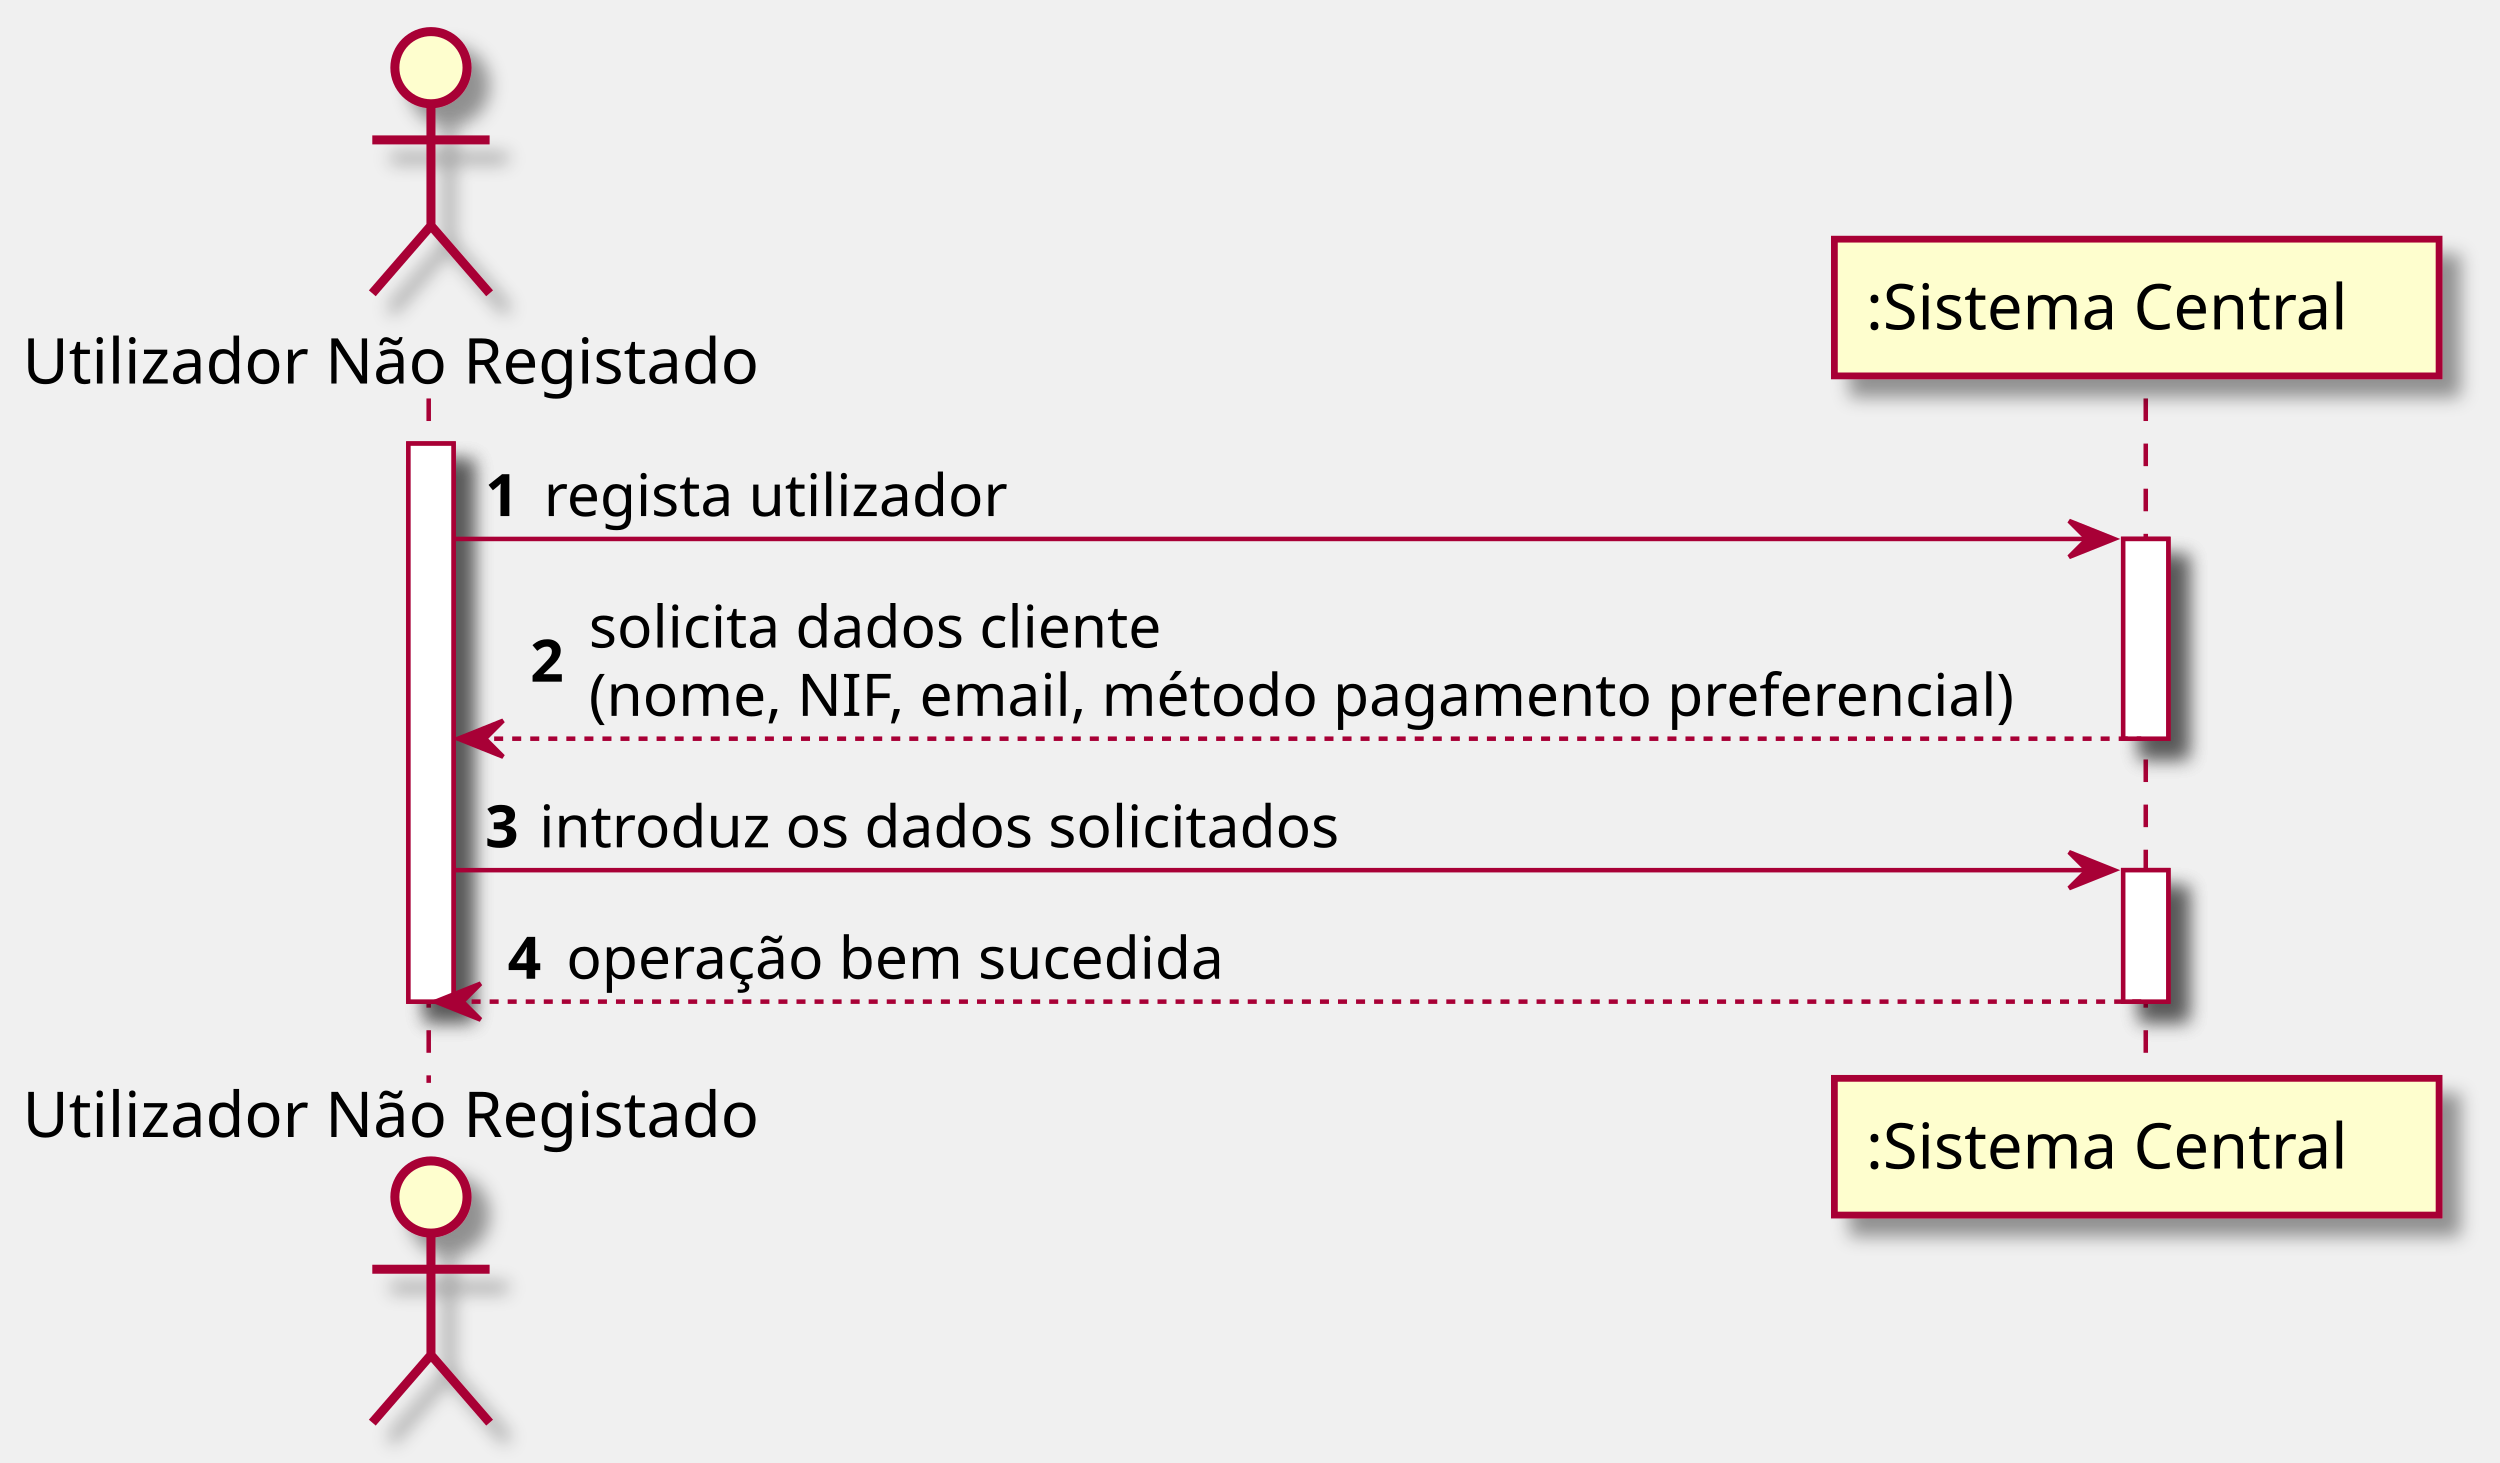
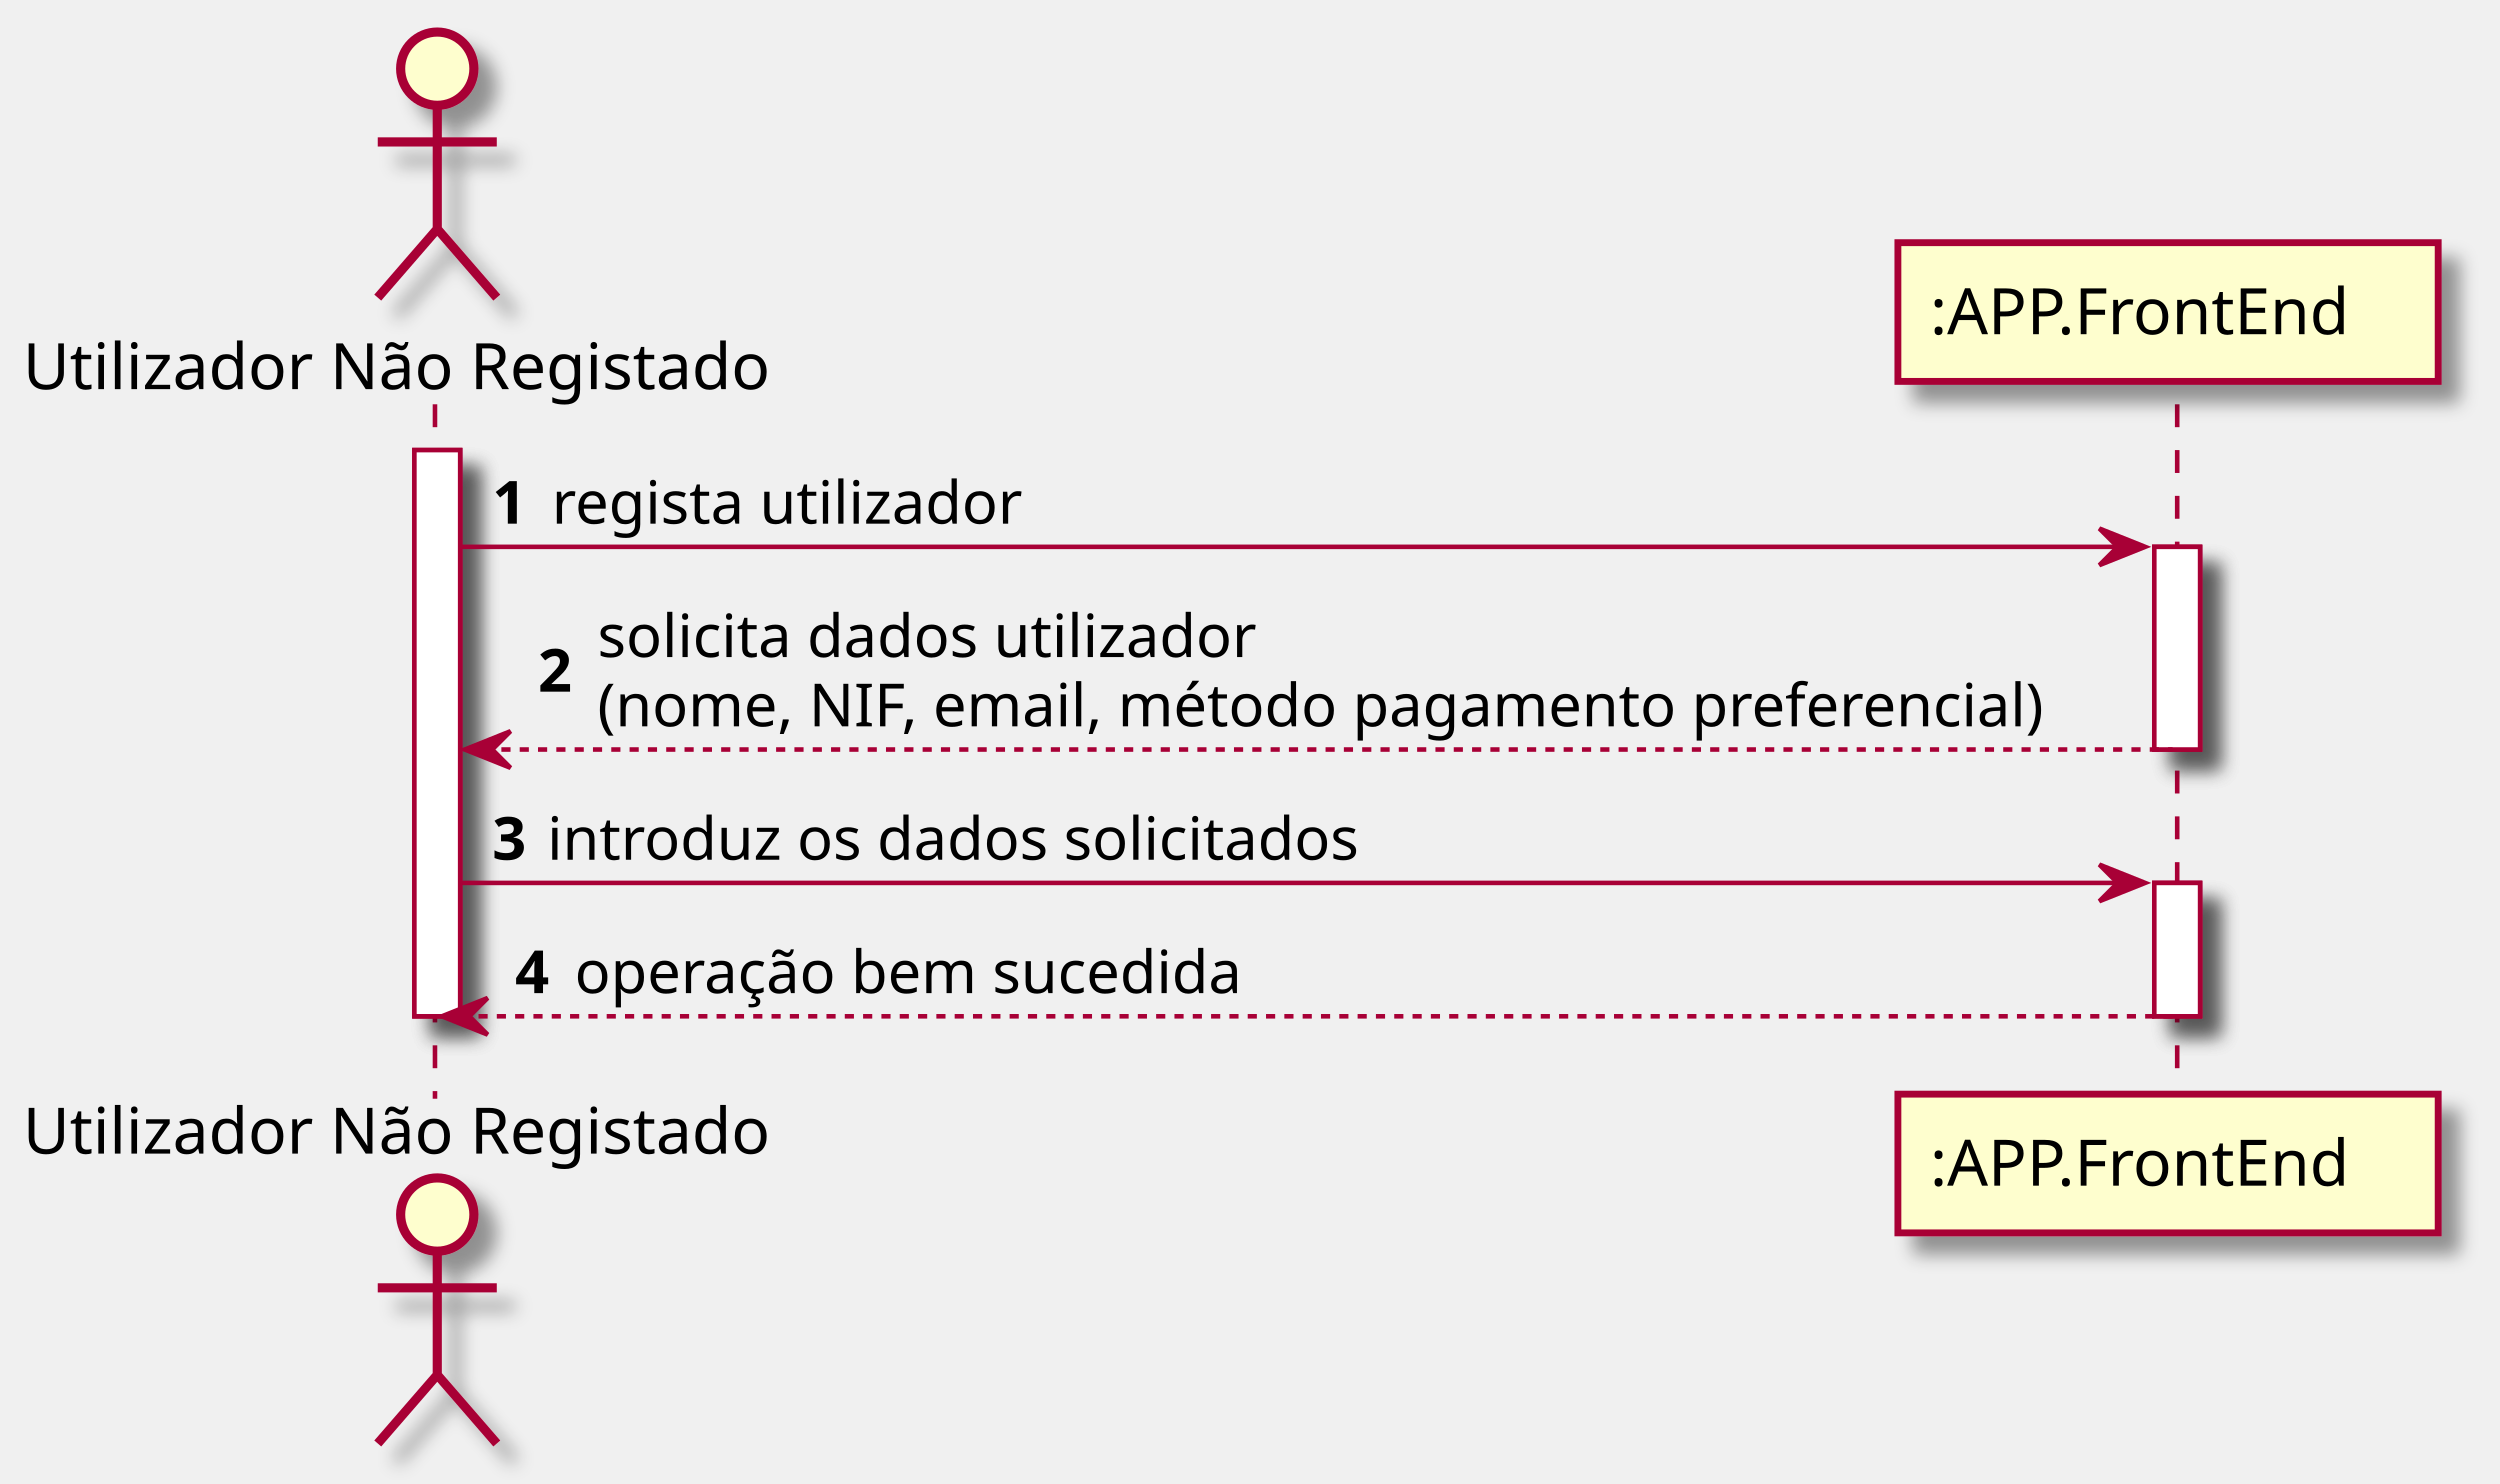
- <svg xmlns="http://www.w3.org/2000/svg" contentScriptType="application/ecmascript" contentStyleType="text/css" height="324px" preserveAspectRatio="none" style="width:554px;height:324px;" version="1.1" viewBox="0 0 554 324" width="554px" zoomAndPan="magnify">
+ <svg xmlns="http://www.w3.org/2000/svg" contentScriptType="application/ecmascript" contentStyleType="text/css" height="324px" preserveAspectRatio="none" style="width:546px;height:324px;" version="1.1" viewBox="0 0 546 324" width="546px" zoomAndPan="magnify">
  <defs>
-     <filter height="300%" id="f1r0nyxxf8iv49" width="300%" x="-1" y="-1">
+     <filter height="300%" id="f12wkdohycdmf2" width="300%" x="-1" y="-1">
      <feGaussianBlur result="blurOut" stdDeviation="2.0" />
      <feColorMatrix in="blurOut" result="blurOut2" type="matrix" values="0 0 0 0 0 0 0 0 0 0 0 0 0 0 0 0 0 0 .4 0" />
      <feOffset dx="4.0" dy="4.0" in="blurOut2" result="blurOut3" />
      <feBlend in="SourceGraphic" in2="blurOut3" mode="normal" />
    </filter>
  </defs>
  <g>
-     <rect fill="#FFFFFF" filter="url(#f1r0nyxxf8iv49)" height="123.664" style="stroke:#A80036;stroke-width:1.0;" width="10" x="90.5" y="98.297" />
-     <rect fill="#FFFFFF" filter="url(#f1r0nyxxf8iv49)" height="44.266" style="stroke:#A80036;stroke-width:1.0;" width="10" x="470.5" y="119.43" />
-     <rect fill="#FFFFFF" filter="url(#f1r0nyxxf8iv49)" height="29.133" style="stroke:#A80036;stroke-width:1.0;" width="10" x="470.5" y="192.828" />
+     <rect fill="#FFFFFF" filter="url(#f12wkdohycdmf2)" height="123.664" style="stroke:#A80036;stroke-width:1.0;" width="10" x="90.5" y="98.297" />
+     <rect fill="#FFFFFF" filter="url(#f12wkdohycdmf2)" height="44.266" style="stroke:#A80036;stroke-width:1.0;" width="10" x="470.5" y="119.43" />
+     <rect fill="#FFFFFF" filter="url(#f12wkdohycdmf2)" height="29.133" style="stroke:#A80036;stroke-width:1.0;" width="10" x="470.5" y="192.828" />
    <line style="stroke:#A80036;stroke-width:1.0;stroke-dasharray:5.0,5.0;" x1="95" x2="95" y1="88.297" y2="239.961" />
    <line style="stroke:#A80036;stroke-width:1.0;stroke-dasharray:5.0,5.0;" x1="475.5" x2="475.5" y1="88.297" y2="239.961" />
    <text fill="#000000" font-family="sans-serif" font-size="14" lengthAdjust="spacing" textLength="175" x="5" y="84.995">Utilizador Não Registado</text>
-     <ellipse cx="95.5" cy="15" fill="#FEFECE" filter="url(#f1r0nyxxf8iv49)" rx="8" ry="8" style="stroke:#A80036;stroke-width:2.0;" />
-     <path d="M95.5,23 L95.5,50 M82.5,31 L108.5,31 M95.5,50 L82.5,65 M95.5,50 L108.5,65 " fill="none" filter="url(#f1r0nyxxf8iv49)" style="stroke:#A80036;stroke-width:2.0;" />
+     <ellipse cx="95.5" cy="15" fill="#FEFECE" filter="url(#f12wkdohycdmf2)" rx="8" ry="8" style="stroke:#A80036;stroke-width:2.0;" />
+     <path d="M95.5,23 L95.5,50 M82.5,31 L108.5,31 M95.5,50 L82.5,65 M95.5,50 L108.5,65 " fill="none" filter="url(#f12wkdohycdmf2)" style="stroke:#A80036;stroke-width:2.0;" />
    <text fill="#000000" font-family="sans-serif" font-size="14" lengthAdjust="spacing" textLength="175" x="5" y="251.956">Utilizador Não Registado</text>
-     <ellipse cx="95.5" cy="265.258" fill="#FEFECE" filter="url(#f1r0nyxxf8iv49)" rx="8" ry="8" style="stroke:#A80036;stroke-width:2.0;" />
-     <path d="M95.5,273.258 L95.5,300.258 M82.5,281.258 L108.5,281.258 M95.5,300.258 L82.5,315.258 M95.5,300.258 L108.5,315.258 " fill="none" filter="url(#f1r0nyxxf8iv49)" style="stroke:#A80036;stroke-width:2.0;" />
-     <rect fill="#FEFECE" filter="url(#f1r0nyxxf8iv49)" height="30.297" style="stroke:#A80036;stroke-width:1.5;" width="134" x="406.5" y="53" />
-     <text fill="#000000" font-family="sans-serif" font-size="14" lengthAdjust="spacing" textLength="120" x="413.5" y="72.995">:Sistema Central</text>
-     <rect fill="#FEFECE" filter="url(#f1r0nyxxf8iv49)" height="30.297" style="stroke:#A80036;stroke-width:1.5;" width="134" x="406.5" y="238.961" />
-     <text fill="#000000" font-family="sans-serif" font-size="14" lengthAdjust="spacing" textLength="120" x="413.5" y="258.956">:Sistema Central</text>
-     <rect fill="#FFFFFF" filter="url(#f1r0nyxxf8iv49)" height="123.664" style="stroke:#A80036;stroke-width:1.0;" width="10" x="90.5" y="98.297" />
-     <rect fill="#FFFFFF" filter="url(#f1r0nyxxf8iv49)" height="44.266" style="stroke:#A80036;stroke-width:1.0;" width="10" x="470.5" y="119.43" />
-     <rect fill="#FFFFFF" filter="url(#f1r0nyxxf8iv49)" height="29.133" style="stroke:#A80036;stroke-width:1.0;" width="10" x="470.5" y="192.828" />
+     <ellipse cx="95.5" cy="265.258" fill="#FEFECE" filter="url(#f12wkdohycdmf2)" rx="8" ry="8" style="stroke:#A80036;stroke-width:2.0;" />
+     <path d="M95.5,273.258 L95.5,300.258 M82.5,281.258 L108.5,281.258 M95.5,300.258 L82.5,315.258 M95.5,300.258 L108.5,315.258 " fill="none" filter="url(#f12wkdohycdmf2)" style="stroke:#A80036;stroke-width:2.0;" />
+     <rect fill="#FEFECE" filter="url(#f12wkdohycdmf2)" height="30.297" style="stroke:#A80036;stroke-width:1.5;" width="118" x="414.5" y="53" />
+     <text fill="#000000" font-family="sans-serif" font-size="14" lengthAdjust="spacing" textLength="104" x="421.5" y="72.995">:APP.FrontEnd</text>
+     <rect fill="#FEFECE" filter="url(#f12wkdohycdmf2)" height="30.297" style="stroke:#A80036;stroke-width:1.5;" width="118" x="414.5" y="238.961" />
+     <text fill="#000000" font-family="sans-serif" font-size="14" lengthAdjust="spacing" textLength="104" x="421.5" y="258.956">:APP.FrontEnd</text>
+     <rect fill="#FFFFFF" filter="url(#f12wkdohycdmf2)" height="123.664" style="stroke:#A80036;stroke-width:1.0;" width="10" x="90.5" y="98.297" />
+     <rect fill="#FFFFFF" filter="url(#f12wkdohycdmf2)" height="44.266" style="stroke:#A80036;stroke-width:1.0;" width="10" x="470.5" y="119.43" />
+     <rect fill="#FFFFFF" filter="url(#f12wkdohycdmf2)" height="29.133" style="stroke:#A80036;stroke-width:1.0;" width="10" x="470.5" y="192.828" />
    <polygon fill="#A80036" points="458.5,115.43,468.5,119.43,458.5,123.43,462.5,119.43" style="stroke:#A80036;stroke-width:1.0;" />
    <line style="stroke:#A80036;stroke-width:1.0;" x1="100.5" x2="464.5" y1="119.43" y2="119.43" />
    <text fill="#000000" font-family="sans-serif" font-size="13" font-weight="bold" lengthAdjust="spacing" textLength="9" x="107.5" y="114.364">1</text>
    <text fill="#000000" font-family="sans-serif" font-size="13" lengthAdjust="spacing" textLength="106" x="120.5" y="114.364">regista utilizador</text>
    <polygon fill="#A80036" points="111.5,159.695,101.5,163.695,111.5,167.695,107.5,163.695" style="stroke:#A80036;stroke-width:1.0;" />
    <line style="stroke:#A80036;stroke-width:1.0;stroke-dasharray:2.0,2.0;" x1="105.5" x2="474.5" y1="163.695" y2="163.695" />
    <text fill="#000000" font-family="sans-serif" font-size="13" font-weight="bold" lengthAdjust="spacing" textLength="9" x="117.5" y="151.063">2</text>
-     <text fill="#000000" font-family="sans-serif" font-size="13" lengthAdjust="spacing" textLength="133" x="130.5" y="143.497">solicita dados cliente</text>
+     <text fill="#000000" font-family="sans-serif" font-size="13" lengthAdjust="spacing" textLength="149" x="130.5" y="143.497">solicita dados utilizador</text>
    <text fill="#000000" font-family="sans-serif" font-size="13" lengthAdjust="spacing" textLength="333" x="130.5" y="158.629">(nome, NIF, email, método pagamento preferencial)</text>
    <polygon fill="#A80036" points="458.5,188.828,468.5,192.828,458.5,196.828,462.5,192.828" style="stroke:#A80036;stroke-width:1.0;" />
    <line style="stroke:#A80036;stroke-width:1.0;" x1="100.5" x2="464.5" y1="192.828" y2="192.828" />
    <text fill="#000000" font-family="sans-serif" font-size="13" font-weight="bold" lengthAdjust="spacing" textLength="8" x="107.5" y="187.762">3</text>
    <text fill="#000000" font-family="sans-serif" font-size="13" lengthAdjust="spacing" textLength="185" x="119.5" y="187.762">introduz os dados solicitados</text>
    <polygon fill="#A80036" points="106.5,217.961,96.5,221.961,106.5,225.961,102.5,221.961" style="stroke:#A80036;stroke-width:1.0;" />
    <line style="stroke:#A80036;stroke-width:1.0;stroke-dasharray:2.0,2.0;" x1="100.5" x2="474.5" y1="221.961" y2="221.961" />
    <text fill="#000000" font-family="sans-serif" font-size="13" font-weight="bold" lengthAdjust="spacing" textLength="9" x="112.5" y="216.895">4</text>
    <text fill="#000000" font-family="sans-serif" font-size="13" lengthAdjust="spacing" textLength="154" x="125.5" y="216.895">operação bem sucedida</text>
  </g>
</svg>
